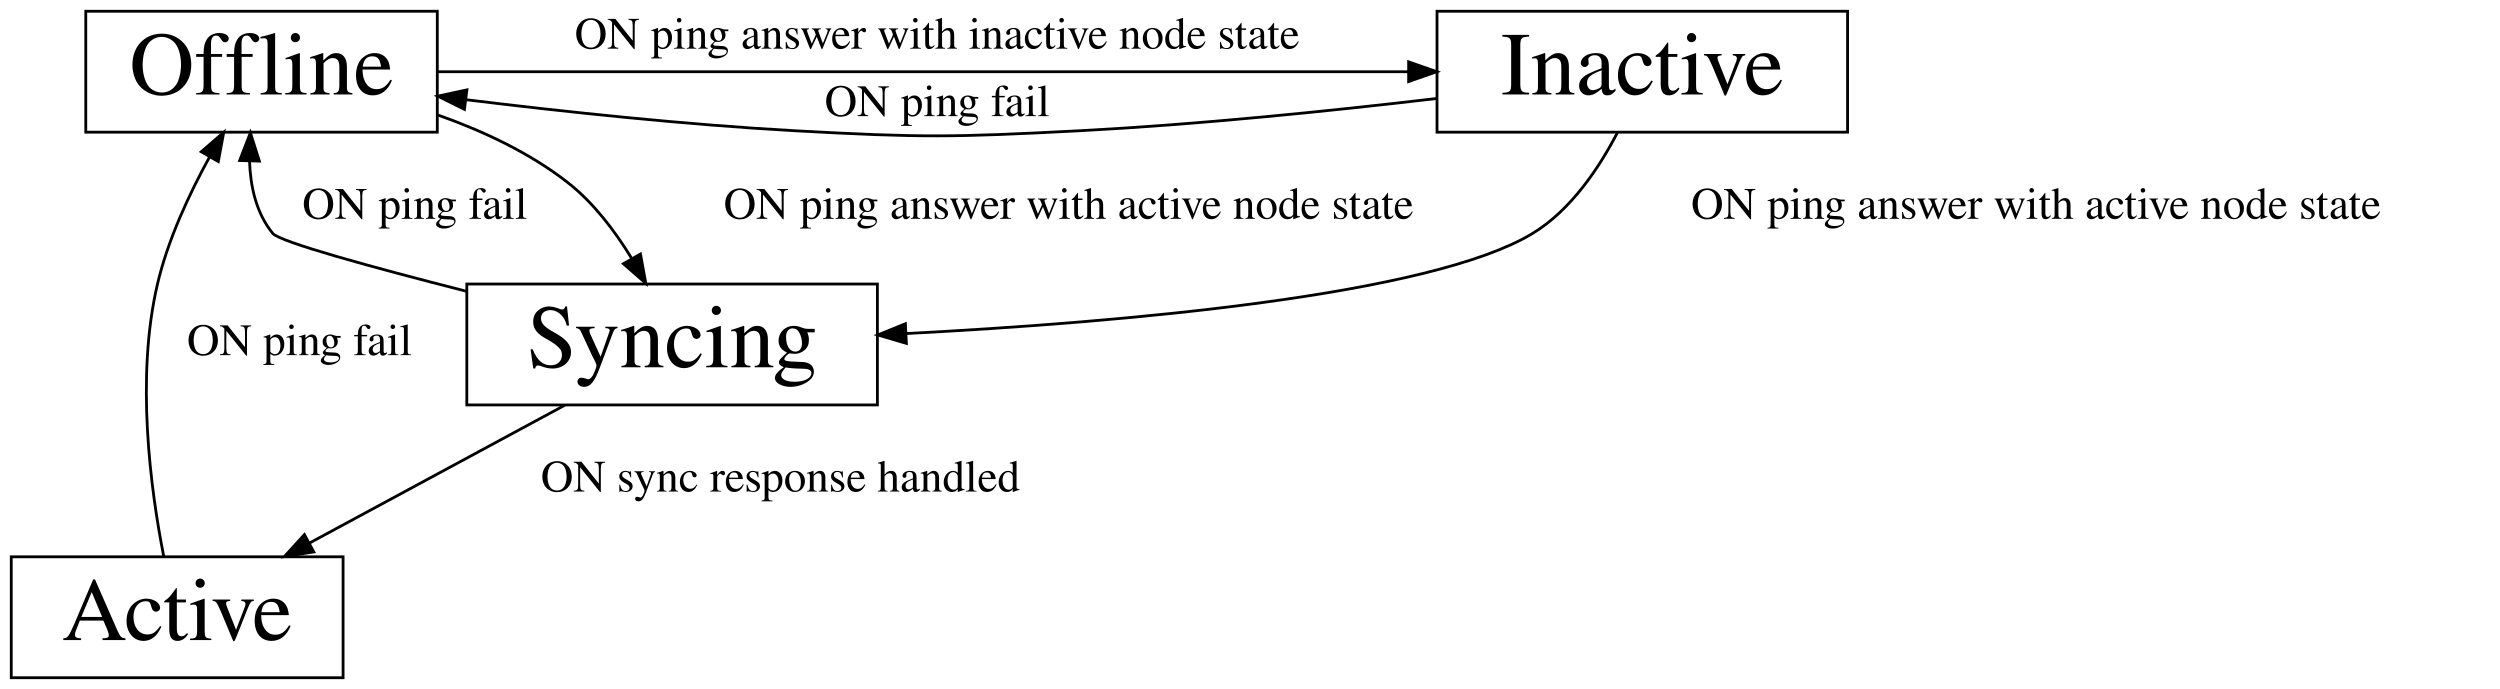
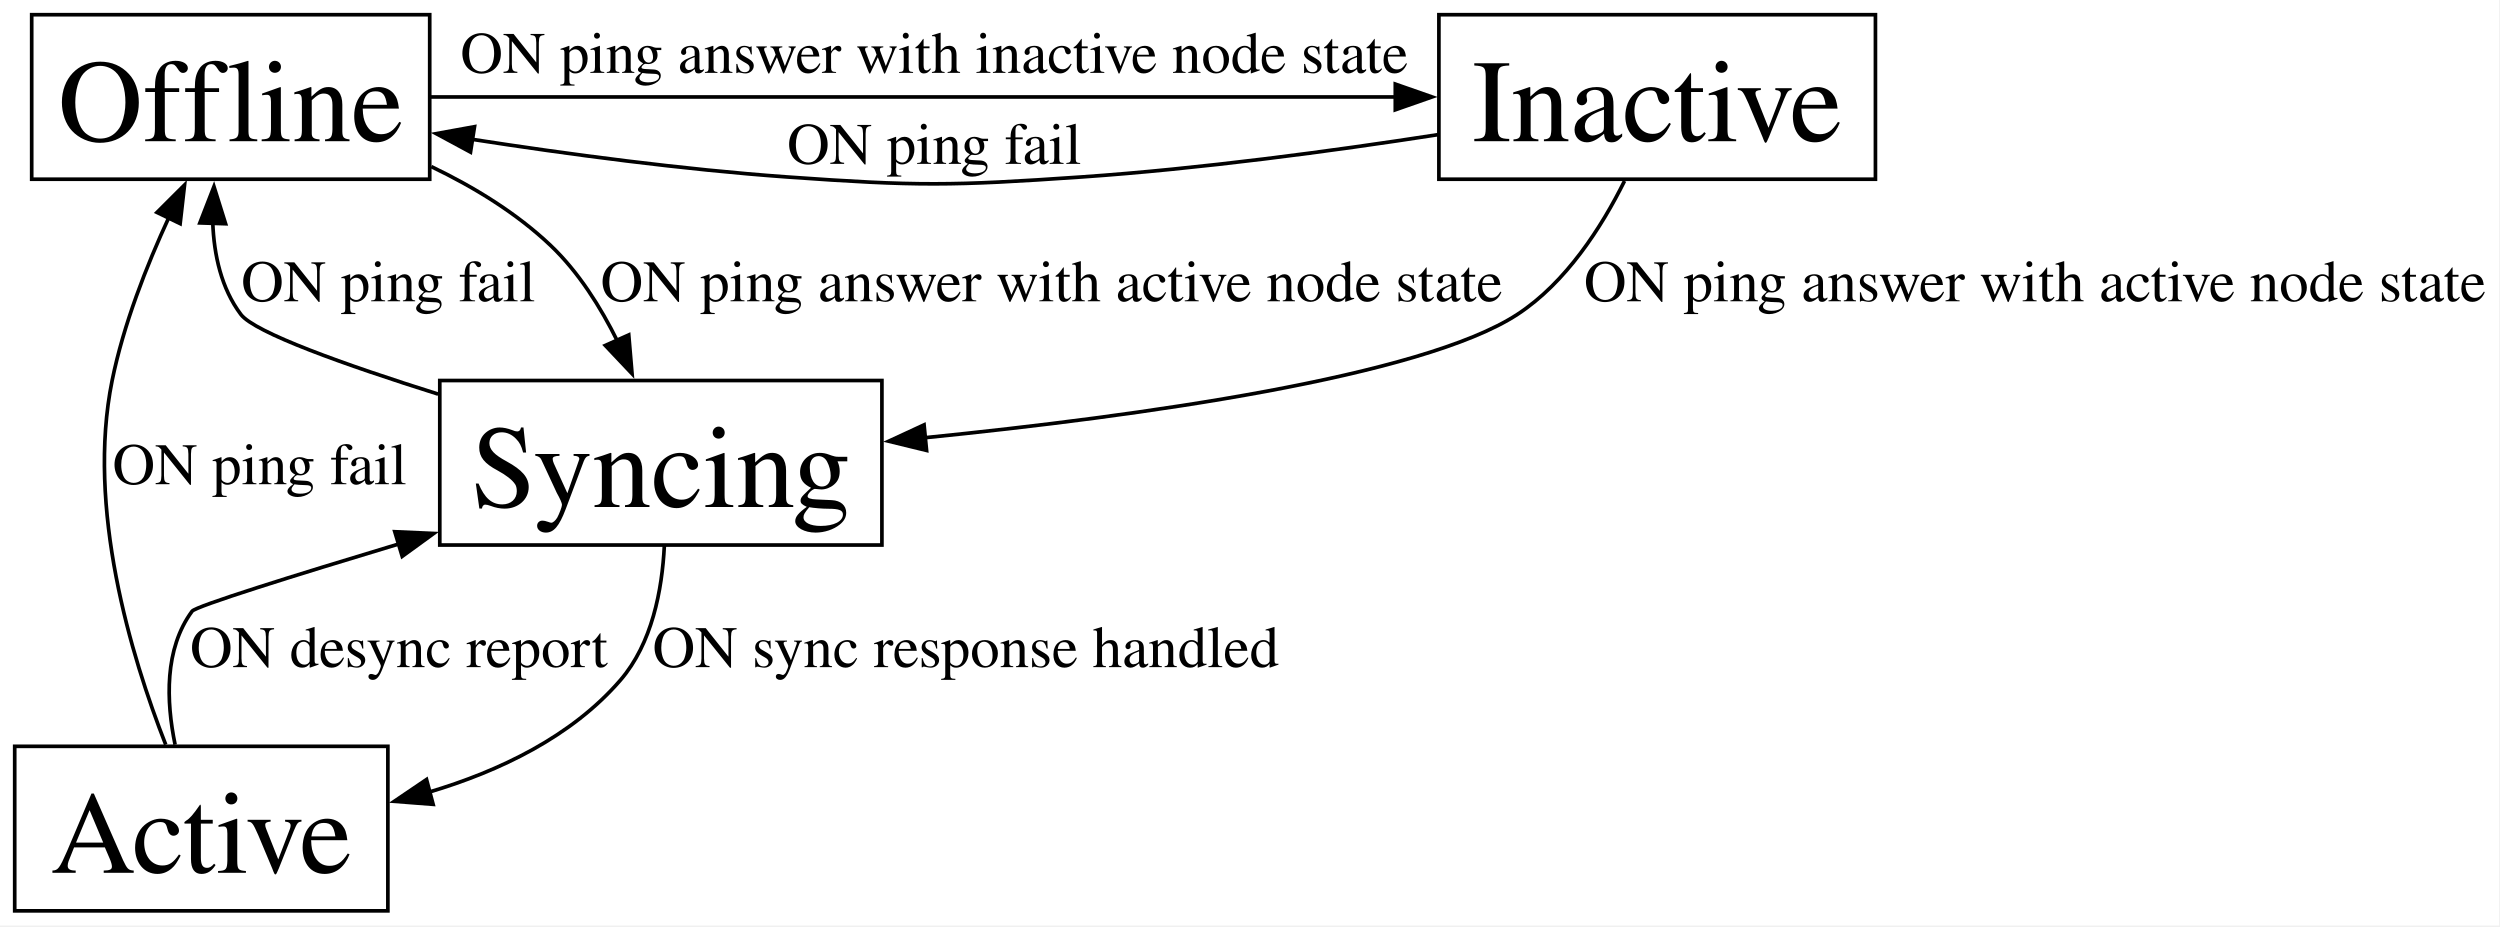
- <svg xmlns="http://www.w3.org/2000/svg" width="889pt" height="245pt" viewBox="0.00 0.00 889.00 245.00">
-   <g id="graph0" class="graph" transform="scale(1 1) rotate(0) translate(4 241)">
-     <polygon fill="white" stroke="transparent" points="-4,4 -4,-241 885,-241 885,4 -4,4" />
+ <svg xmlns="http://www.w3.org/2000/svg" width="680pt" height="252pt" viewBox="0.00 0.00 680.00 252.00">
+   <g id="graph0" class="graph" transform="scale(1 1) rotate(0) translate(4 247.75)">
+     <polygon fill="white" stroke="none" points="-4,4 -4,-247.75 675.76,-247.75 675.76,4 -4,4" />
    <g id="node1" class="node">
-       <polygon fill="none" stroke="black" points="151.5,-237 26.5,-237 26.5,-194 151.5,-194 151.5,-237" />
-       <text text-anchor="middle" x="89" y="-207.4" font-family="Times,serif" font-size="32.00">Offline</text>
+       <polygon fill="none" stroke="black" points="112.88,-243.75 4.62,-243.75 4.62,-199 112.88,-199 112.88,-243.75" />
+       <text xml:space="preserve" text-anchor="middle" x="58.75" y="-209.35" font-family="Times,serif" font-size="32.00">Offline</text>
    </g>
    <g id="node2" class="node">
-       <polygon fill="none" stroke="black" points="653,-237 507,-237 507,-194 653,-194 653,-237" />
-       <text text-anchor="middle" x="580" y="-207.4" font-family="Times,serif" font-size="32.00">Inactive</text>
+       <polygon fill="none" stroke="black" points="506.12,-243.75 387.38,-243.75 387.38,-199 506.12,-199 506.12,-243.75" />
+       <text xml:space="preserve" text-anchor="middle" x="446.75" y="-209.35" font-family="Times,serif" font-size="32.00">Inactive</text>
    </g>
    <g id="edge2" class="edge">
-       <path fill="none" stroke="black" d="M151.68,-215.5C239.45,-215.5 399.14,-215.5 496.78,-215.5" />
-       <polygon fill="black" stroke="black" points="496.91,-219 506.91,-215.5 496.91,-212 496.91,-219" />
-       <text text-anchor="middle" x="329.25" y="-223.7" font-family="Times,serif" font-size="16.00">ON ping answer with inactive node state</text>
+       <path fill="none" stroke="black" d="M113.11,-221.38C181.75,-221.38 300,-221.38 375.72,-221.38" />
+       <polygon fill="black" stroke="black" points="375.52,-224.88 385.52,-221.38 375.52,-217.88 375.52,-224.88" />
+       <text xml:space="preserve" text-anchor="middle" x="250.12" y="-227.93" font-family="Times,serif" font-size="16.00">ON ping answer with inactive node state</text>
    </g>
    <g id="node3" class="node">
-       <polygon fill="none" stroke="black" points="308,-140 162,-140 162,-97 308,-97 308,-140" />
-       <text text-anchor="middle" x="235" y="-110.4" font-family="Times,serif" font-size="32.00">Syncing</text>
+       <polygon fill="none" stroke="black" points="235.88,-144.25 115.62,-144.25 115.62,-99.5 235.88,-99.5 235.88,-144.25" />
+       <text xml:space="preserve" text-anchor="middle" x="175.75" y="-109.85" font-family="Times,serif" font-size="32.00">Syncing</text>
    </g>
    <g id="edge1" class="edge">
-       <path fill="none" stroke="black" d="M151.68,-200.11C167.86,-194.4 184.5,-186.59 198,-176 207.09,-168.87 214.66,-158.86 220.54,-149.24" />
-       <polygon fill="black" stroke="black" points="223.75,-150.67 225.65,-140.25 217.67,-147.22 223.75,-150.67" />
-       <text text-anchor="middle" x="376" y="-163.2" font-family="Times,serif" font-size="16.00">ON ping answer with active node state</text>
+       <path fill="none" stroke="black" d="M113.3,-202.44C124.94,-196.86 136.49,-189.79 145.75,-181 153.35,-173.78 159.37,-164.22 163.96,-154.93" />
+       <polygon fill="black" stroke="black" points="167.02,-156.65 167.92,-146.09 160.64,-153.79 167.02,-156.65" />
+       <text xml:space="preserve" text-anchor="middle" x="282.03" y="-165.8" font-family="Times,serif" font-size="16.00">ON ping answer with active node state</text>
+     </g>
+     <g id="edge6" class="edge">
+       <path fill="none" stroke="black" d="M387.13,-211.12C358.01,-206.61 322.4,-201.85 290.25,-199.62 254.67,-197.16 245.58,-197.08 210,-199.62 181.75,-201.65 150.76,-205.76 124.23,-209.88" />
+       <polygon fill="black" stroke="black" points="123.98,-206.37 114.65,-211.4 125.07,-213.29 123.98,-206.37" />
+       <text xml:space="preserve" text-anchor="middle" x="250.12" y="-203.18" font-family="Times,serif" font-size="16.00">ON ping fail</text>
+     </g>
+     <g id="edge3" class="edge">
+       <path fill="none" stroke="black" d="M437.87,-198.52C431.61,-185.92 421.96,-170.9 408.75,-162.25 382.76,-145.24 306.02,-134.58 247.64,-128.7" />
+       <polygon fill="black" stroke="black" points="248.03,-125.23 237.73,-127.74 247.35,-132.19 248.03,-125.23" />
+       <text xml:space="preserve" text-anchor="middle" x="549.51" y="-165.8" font-family="Times,serif" font-size="16.00">ON ping answer with active node state</text>
+     </g>
+     <g id="edge7" class="edge">
+       <path fill="none" stroke="black" d="M115.18,-140.55C89.78,-148.54 65.21,-157.3 61.5,-162.25 56.19,-169.33 54.2,-178.38 53.87,-187.21" />
+       <polygon fill="black" stroke="black" points="50.36,-187.12 54.2,-197 57.36,-186.89 50.36,-187.12" />
+       <text xml:space="preserve" text-anchor="middle" x="101.62" y="-165.8" font-family="Times,serif" font-size="16.00">ON ping fail</text>
+     </g>
+     <g id="node4" class="node">
+       <polygon fill="none" stroke="black" points="101.5,-44.75 0,-44.75 0,0 101.5,0 101.5,-44.75" />
+       <text xml:space="preserve" text-anchor="middle" x="50.75" y="-10.35" font-family="Times,serif" font-size="32.00">Active</text>
+     </g>
+     <g id="edge4" class="edge">
+       <path fill="none" stroke="black" d="M176.7,-99.27C176.1,-87.23 173.35,-72.7 164.75,-62.75 151.47,-47.38 131.89,-38.01 112.68,-32.29" />
+       <polygon fill="black" stroke="black" points="113.81,-28.97 103.25,-29.79 112.02,-35.73 113.81,-28.97" />
+       <text xml:space="preserve" text-anchor="middle" x="258.69" y="-66.3" font-family="Times,serif" font-size="16.00">ON sync response handled</text>
+     </g>
+     <g id="edge8" class="edge">
+       <path fill="none" stroke="black" d="M41.07,-45.22C31.58,-69.43 19.47,-109.64 26.5,-144.25 29.59,-159.46 35.82,-175.39 41.99,-188.73" />
+       <polygon fill="black" stroke="black" points="38.7,-189.97 46.2,-197.45 45,-186.92 38.7,-189.97" />
+       <text xml:space="preserve" text-anchor="middle" x="66.62" y="-116.05" font-family="Times,serif" font-size="16.00">ON ping fail</text>
    </g>
    <g id="edge5" class="edge">
-       <path fill="none" stroke="black" d="M506.91,-205.98C469.04,-201.52 421.99,-196.71 379.75,-194.5 334.92,-192.16 323.57,-192.03 278.75,-194.5 240.05,-196.64 197.1,-201.2 161.87,-205.53" />
-       <polygon fill="black" stroke="black" points="161.16,-202.1 151.67,-206.81 162.03,-209.04 161.16,-202.1" />
-       <text text-anchor="middle" x="329.25" y="-199.7" font-family="Times,serif" font-size="16.00">ON ping fail</text>
-     </g>
-     <g id="edge3" class="edge">
-       <path fill="none" stroke="black" d="M571.17,-193.88C564.7,-181.38 554.65,-166.29 541,-158 504.7,-135.95 395.9,-126.44 318.38,-122.4" />
-       <polygon fill="black" stroke="black" points="318.3,-118.89 308.14,-121.89 317.95,-125.89 318.3,-118.89" />
-       <text text-anchor="middle" x="720" y="-163.2" font-family="Times,serif" font-size="16.00">ON ping answer with active node state</text>
-     </g>
-     <g id="edge6" class="edge">
-       <path fill="none" stroke="black" d="M161.86,-137.42C128.37,-145.96 95.49,-154.97 93,-158 87.14,-165.12 85.04,-174.6 84.73,-183.75" />
-       <polygon fill="black" stroke="black" points="81.23,-183.92 85.03,-193.81 88.23,-183.71 81.23,-183.92" />
-       <text text-anchor="middle" x="143.5" y="-163.2" font-family="Times,serif" font-size="16.00">ON ping fail</text>
-     </g>
-     <g id="node4" class="node">
-       <polygon fill="none" stroke="black" points="118,-43 0,-43 0,0 118,0 118,-43" />
-       <text text-anchor="middle" x="59" y="-13.4" font-family="Times,serif" font-size="32.00">Active</text>
-     </g>
-     <g id="edge4" class="edge">
-       <path fill="none" stroke="black" d="M196.81,-96.89C170.17,-82.51 134.45,-63.23 106.06,-47.9" />
-       <polygon fill="black" stroke="black" points="107.58,-44.74 97.11,-43.07 104.25,-50.9 107.58,-44.74" />
-       <text text-anchor="middle" x="273.5" y="-66.2" font-family="Times,serif" font-size="16.00">ON sync response handled</text>
-     </g>
-     <g id="edge7" class="edge">
-       <path fill="none" stroke="black" d="M54.22,-43.18C49.56,-66.9 44.2,-106.78 52,-140 55.7,-155.76 63.26,-172.01 70.58,-185.29" />
-       <polygon fill="black" stroke="black" points="67.55,-187.04 75.57,-193.97 73.62,-183.56 67.55,-187.04" />
-       <text text-anchor="middle" x="102.5" y="-114.7" font-family="Times,serif" font-size="16.00">ON ping fail</text>
+       <path fill="none" stroke="black" d="M43.63,-45.2C41.18,-57.02 40.69,-71.26 48.25,-81.5 49.25,-82.86 75.79,-91.15 104.4,-99.77" />
+       <polygon fill="black" stroke="black" points="103.38,-103.12 113.97,-102.65 105.4,-96.42 103.38,-103.12" />
+       <text xml:space="preserve" text-anchor="middle" x="104.5" y="-66.3" font-family="Times,serif" font-size="16.00">ON desync report</text>
    </g>
  </g>
</svg>
